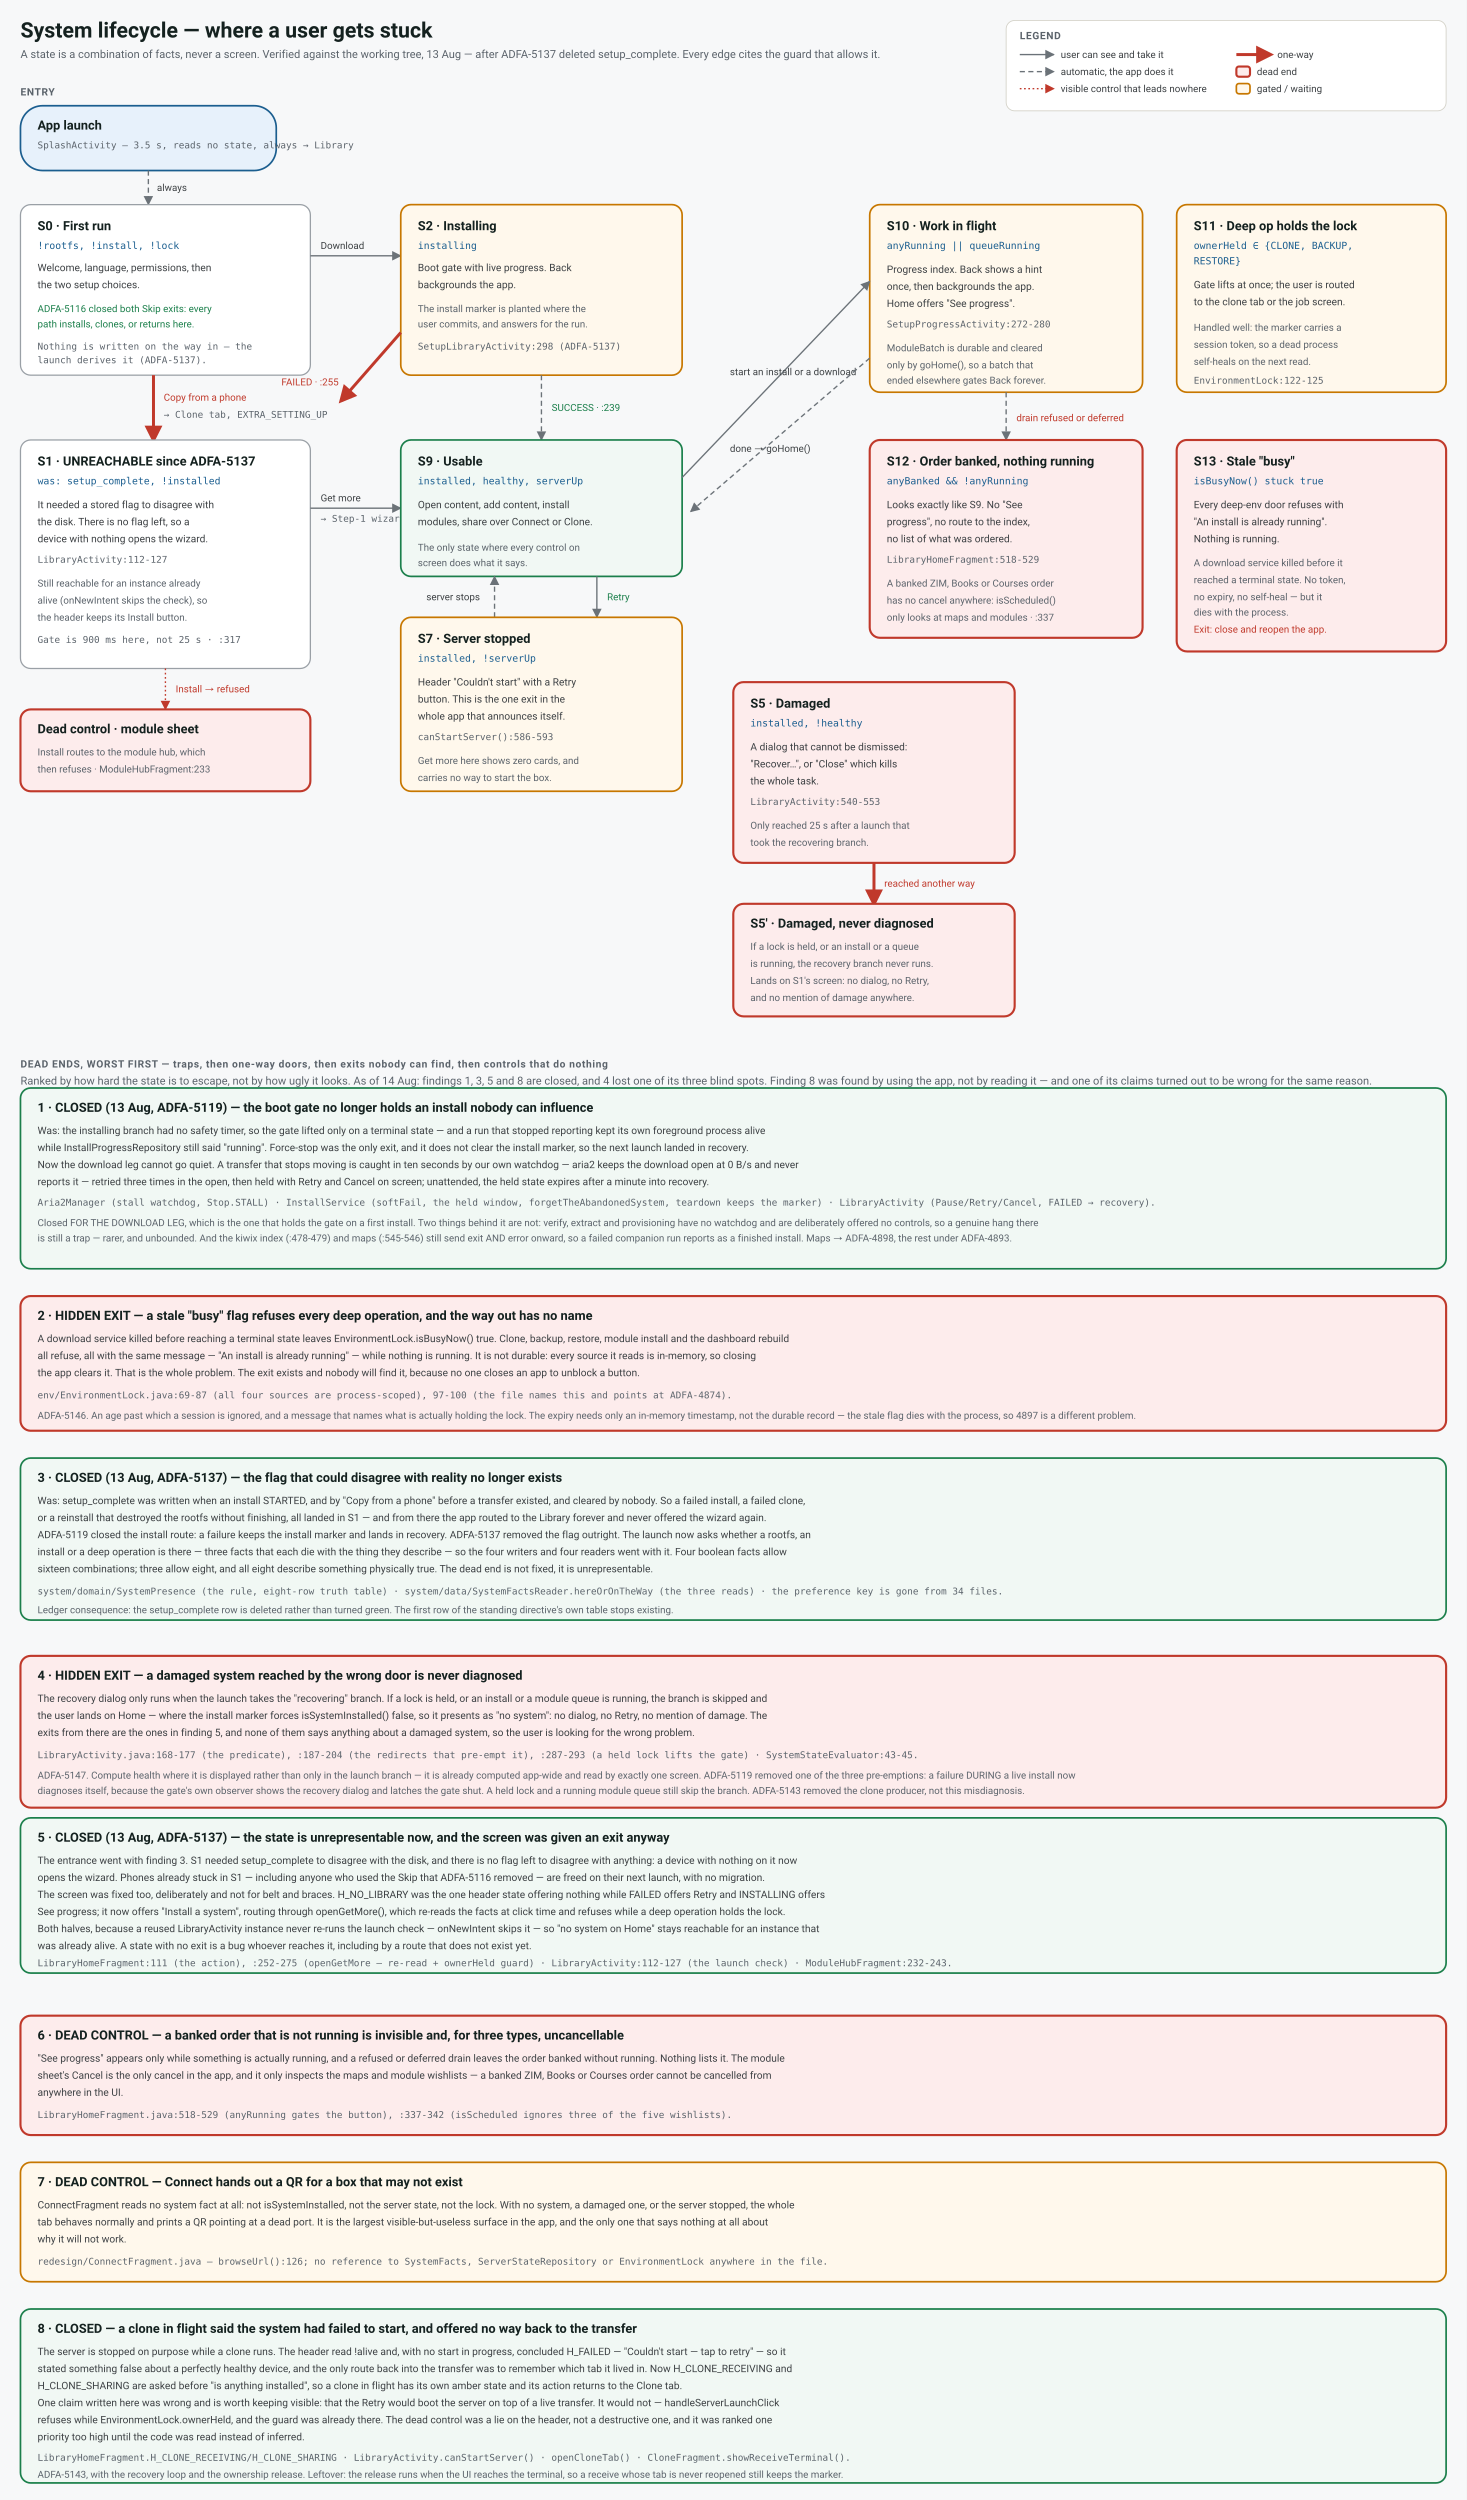
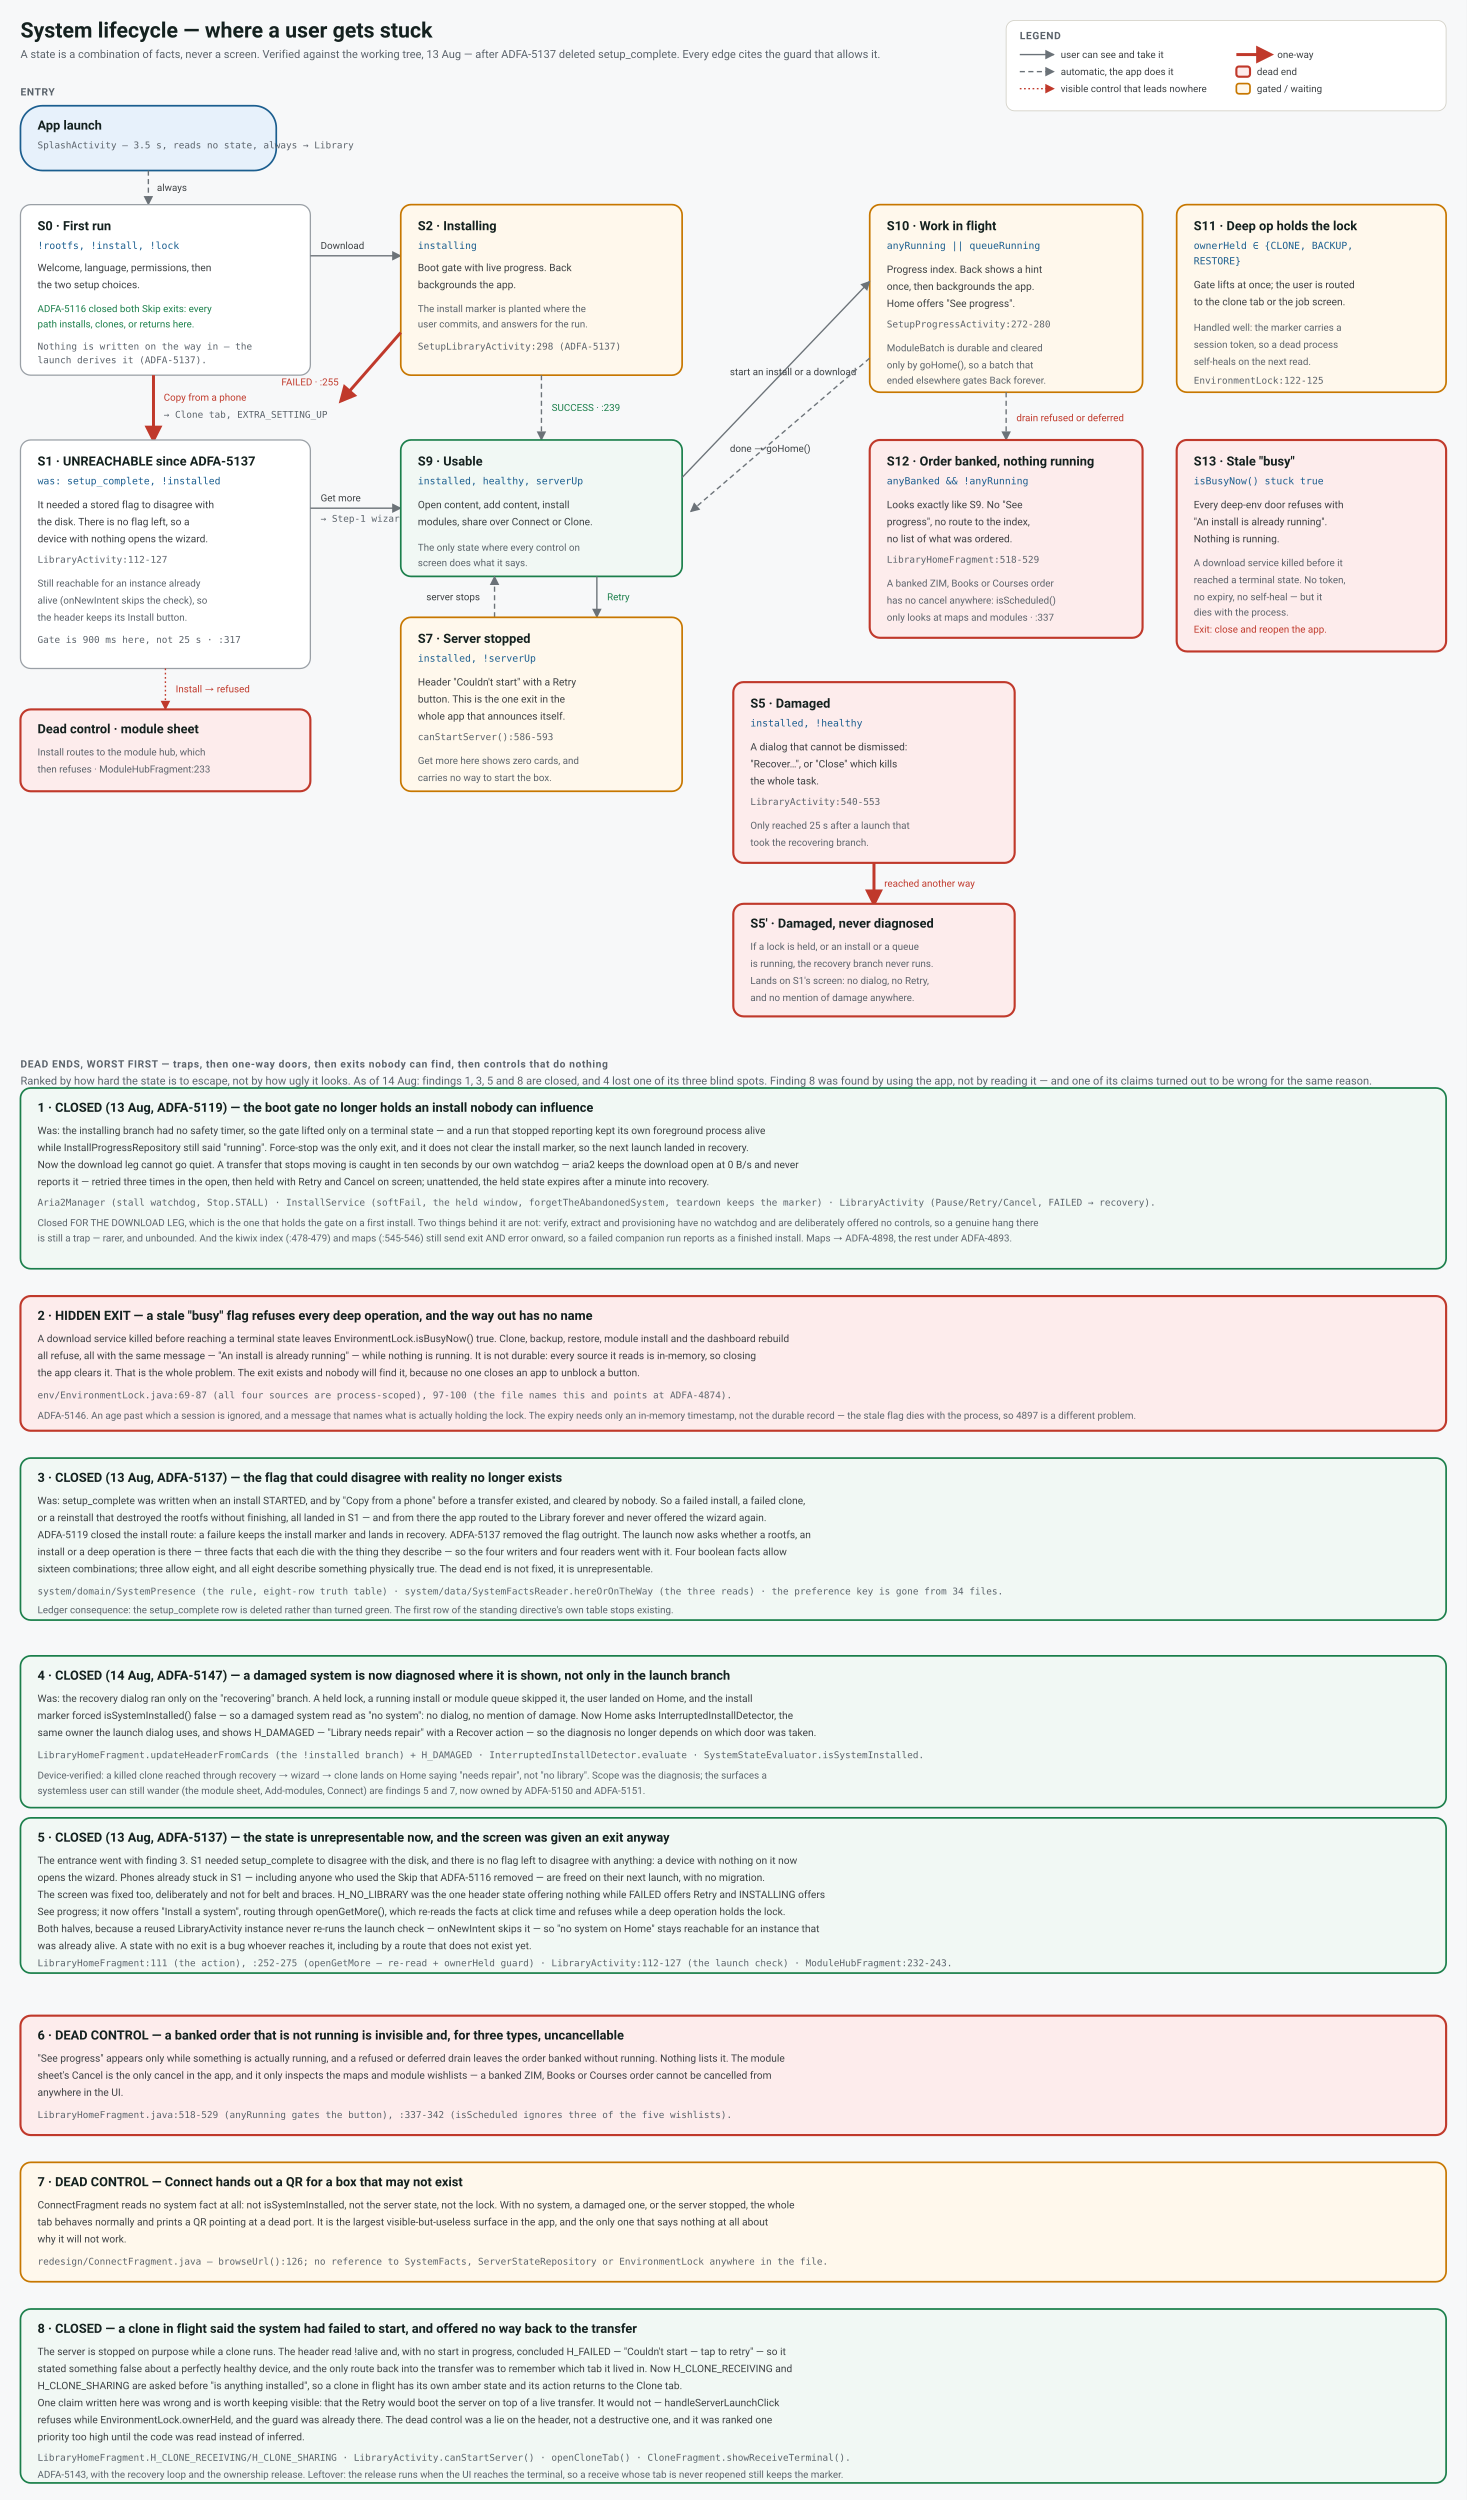
<svg xmlns="http://www.w3.org/2000/svg" viewBox="0 0 1720 2932" width="1720" height="2932" font-family="Segoe UI, Roboto, Helvetica, Arial, sans-serif">
  <style>
  .bg     { fill: #F7F8F9; }
  .st     { fill: #FFFFFF; stroke: #9AA0A6; stroke-width: 1.5; }
  .st-ok  { fill: #F1F8F4; stroke: #1B7F4B; stroke-width: 2; }
  .st-bad { fill: #FDECEC; stroke: #C0392B; stroke-width: 2.5; }
  .st-warn{ fill: #FFF8EC; stroke: #C77700; stroke-width: 2; }
  .entry  { fill: #E7F1FB; stroke: #1B5E8F; stroke-width: 2; }
  .h1     { font-size: 25px; font-weight: 600; fill: #14211F; }
  .h2     { font-size: 15px; font-weight: 600; fill: #14211F; }
  .h3     { font-size: 12px; font-weight: 600; fill: #5B636B; letter-spacing: .06em; }
  .facts  { font-size: 11.5px; fill: #1B5E8F; font-family: Consolas, monospace; }
  .can    { font-size: 12px; fill: #3C4043; }
  .note   { font-size: 11.5px; fill: #5B636B; }
  .code   { font-size: 11px; fill: #5B636B; font-family: Consolas, monospace; }
  .lbl    { font-size: 11.5px; fill: #3C4043; }
  .lblg   { font-size: 11.5px; fill: #1B7F4B; }
  .lblr   { font-size: 11.5px; fill: #C0392B; }
  .sub    { font-size: 13px; fill: #5B636B; }
  .e      { fill: none; stroke: #6B7278; stroke-width: 1.6; }
  .e-auto { fill: none; stroke: #6B7278; stroke-width: 1.6; stroke-dasharray: 6 4; }
  .e-dead { fill: none; stroke: #C0392B; stroke-width: 1.6; stroke-dasharray: 2 3; }
  .e-one  { fill: none; stroke: #C0392B; stroke-width: 3.5; }
</style>
  <defs>
    <marker id="a" viewBox="0 0 10 10" refX="9" refY="5" markerWidth="7" markerHeight="7" orient="auto-start-reverse">
      <path d="M0,0 L10,5 L0,10 z" fill="#6B7278" />
    </marker>
    <marker id="ar" viewBox="0 0 10 10" refX="9" refY="5" markerWidth="7" markerHeight="7" orient="auto-start-reverse">
      <path d="M0,0 L10,5 L0,10 z" fill="#C0392B" />
    </marker>
    <marker id="aw" viewBox="0 0 10 10" refX="8" refY="5" markerWidth="6" markerHeight="6" orient="auto-start-reverse">
      <path d="M0,0 L10,5 L0,10 z" fill="#C0392B" />
    </marker>
  </defs>
  <rect class="bg" x="0" y="0" width="1720" height="2932" />
  <text class="h1" x="24" y="44">System lifecycle — where a user gets stuck</text>
  <text class="sub" x="24" y="68">A state is a combination of facts, never a screen. Verified against the working tree, 13 Aug — after ADFA-5137 deleted setup_complete. Every edge cites the guard that allows it.</text>
  <rect x="1180" y="24" width="516" height="106" rx="10" fill="#FFFFFF" stroke="#D3D1C7" />
  <text class="h3" x="1196" y="46">LEGEND</text>
  <line class="e" x1="1196" y1="64" x2="1236" y2="64" marker-end="url(#a)" />
  <text class="lbl" x="1244" y="68">user can see and take it</text>
  <line class="e-auto" x1="1196" y1="84" x2="1236" y2="84" marker-end="url(#a)" />
  <text class="lbl" x="1244" y="88">automatic, the app does it</text>
  <line class="e-dead" x1="1196" y1="104" x2="1236" y2="104" marker-end="url(#ar)" />
  <text class="lbl" x="1244" y="108">visible control that leads nowhere</text>
  <line class="e-one" x1="1450" y1="64" x2="1490" y2="64" marker-end="url(#aw)" />
  <text class="lbl" x="1498" y="68">one-way</text>
  <rect class="st-bad" x="1450" y="78" width="16" height="12" rx="3" />
  <text class="lbl" x="1474" y="88">dead end</text>
  <rect class="st-warn" x="1450" y="98" width="16" height="12" rx="3" />
  <text class="lbl" x="1474" y="108">gated / waiting</text>
  <text class="h3" x="24" y="112">ENTRY</text>
  <rect class="entry" x="24" y="124" width="300" height="76" rx="26" />
  <text class="h2" x="44" y="152">App launch</text>
  <text class="code" x="44" y="174">SplashActivity — 3.5 s, reads no state, always → Library</text>
  <path class="e-auto" d="M174,200 L174,240" marker-end="url(#a)" />
  <text class="lbl" x="184" y="224">always</text>
  <rect class="st" x="24" y="240" width="340" height="200" rx="12" />
  <text class="h2" x="44" y="270">S0 · First run</text>
  <text class="facts" x="44" y="292">!rootfs, !install, !lock</text>
  <text class="can" x="44" y="318">Welcome, language, permissions, then</text>
  <text class="can" x="44" y="338">the two setup choices.</text>
  <text class="lblg" x="44" y="366">ADFA-5116 closed both Skip exits: every</text>
  <text class="lblg" x="44" y="384">path installs, clones, or returns here.</text>
  <text class="code" x="44" y="410">Nothing is written on the way in — the</text>
  <text class="code" x="44" y="426">launch derives it (ADFA-5137).</text>
  <path class="e" d="M364,300 L470,300" marker-end="url(#a)" />
  <text class="lbl" x="376" y="292">Download</text>
  <path class="e-one" d="M180,440 L180,516" marker-end="url(#aw)" />
  <text class="lblr" x="192" y="470">Copy from a phone</text>
  <text class="code" x="192" y="490">→ Clone tab, EXTRA_SETTING_UP</text>
  <rect class="st-warn" x="470" y="240" width="330" height="200" rx="12" />
  <text class="h2" x="490" y="270">S2 · Installing</text>
  <text class="facts" x="490" y="292">installing</text>
  <text class="can" x="490" y="318">Boot gate with live progress. Back</text>
  <text class="can" x="490" y="338">backgrounds the app.</text>
  <text class="note" x="490" y="366">The install marker is planted where the</text>
  <text class="note" x="490" y="384">user commits, and answers for the run.</text>
  <text class="code" x="490" y="410">SetupLibraryActivity:298 (ADFA-5137)</text>
  <path class="e-auto" d="M635,440 L635,516" marker-end="url(#a)" />
  <text class="lblg" x="647" y="482">SUCCESS · :239</text>
  <path class="e-one" d="M470,390 L400,470" marker-end="url(#aw)" />
  <text class="lblr" x="330" y="452">FAILED · :255</text>
  <rect class="st" x="24" y="516" width="340" height="268" rx="12" />
  <text class="h2" x="44" y="546">S1 · UNREACHABLE since ADFA-5137</text>
  <text class="facts" x="44" y="568">was: setup_complete, !installed</text>
  <text class="can" x="44" y="596">It needed a stored flag to disagree with</text>
  <text class="can" x="44" y="616">the disk. There is no flag left, so a</text>
  <text class="can" x="44" y="636">device with nothing opens the wizard.</text>
  <text class="code" x="44" y="660">LibraryActivity:112-127</text>
  <text class="note" x="44" y="688">Still reachable for an instance already</text>
  <text class="note" x="44" y="708">alive (onNewIntent skips the check), so</text>
  <text class="note" x="44" y="728">the header keeps its Install button.</text>
  <text class="code" x="44" y="754">Gate is 900 ms here, not 25 s · :317</text>
  <path class="e-dead" d="M194,784 L194,832" marker-end="url(#ar)" />
  <text class="lblr" x="206" y="812">Install → refused</text>
  <rect class="st-bad" x="24" y="832" width="340" height="96" rx="12" />
  <text class="h2" x="44" y="860">Dead control · module sheet</text>
  <text class="note" x="44" y="886">Install routes to the module hub, which</text>
  <text class="note" x="44" y="906">then refuses · ModuleHubFragment:233</text>
  <path class="e" d="M364,596 L470,596" marker-end="url(#a)" />
  <text class="lbl" x="376" y="588">Get more</text>
  <text class="code" x="376" y="612">→ Step-1 wizard :248</text>
  <rect class="st-ok" x="470" y="516" width="330" height="160" rx="12" />
  <text class="h2" x="490" y="546">S9 · Usable</text>
  <text class="facts" x="490" y="568">installed, healthy, serverUp</text>
  <text class="can" x="490" y="596">Open content, add content, install</text>
  <text class="can" x="490" y="616">modules, share over Connect or Clone.</text>
  <text class="note" x="490" y="646">The only state where every control on</text>
  <text class="note" x="490" y="664">screen does what it says.</text>
  <path class="e" d="M700,676 L700,724" marker-end="url(#a)" />
  <text class="lblg" x="712" y="704">Retry</text>
  <path class="e-auto" d="M580,724 L580,676" marker-end="url(#a)" />
  <text class="lbl" x="500" y="704">server stops</text>
  <rect class="st-warn" x="470" y="724" width="330" height="204" rx="12" />
  <text class="h2" x="490" y="754">S7 · Server stopped</text>
  <text class="facts" x="490" y="776">installed, !serverUp</text>
  <text class="can" x="490" y="804">Header "Couldn't start" with a Retry</text>
  <text class="can" x="490" y="824">button. This is the one exit in the</text>
  <text class="can" x="490" y="844">whole app that announces itself.</text>
  <text class="code" x="490" y="868">canStartServer():586-593</text>
  <text class="note" x="490" y="896">Get more here shows zero cards, and</text>
  <text class="note" x="490" y="916">carries no way to start the box.</text>
  <rect class="st-warn" x="1020" y="240" width="320" height="220" rx="12" />
  <text class="h2" x="1040" y="270">S10 · Work in flight</text>
  <text class="facts" x="1040" y="292">anyRunning || queueRunning</text>
  <text class="can" x="1040" y="320">Progress index. Back shows a hint</text>
  <text class="can" x="1040" y="340">once, then backgrounds the app.</text>
  <text class="can" x="1040" y="360">Home offers "See progress".</text>
  <text class="code" x="1040" y="384">SetupProgressActivity:272-280</text>
  <text class="note" x="1040" y="412">ModuleBatch is durable and cleared</text>
  <text class="note" x="1040" y="432">only by goHome(), so a batch that</text>
  <text class="note" x="1040" y="450">ended elsewhere gates Back forever.</text>
  <path class="e" d="M800,560 L1020,330" marker-end="url(#a)" />
  <text class="lbl" x="856" y="440">start an install or a download</text>
  <path class="e-auto" d="M1020,420 L810,600" marker-end="url(#a)" />
  <text class="lbl" x="856" y="530">done → goHome()</text>
  <path class="e-auto" d="M1180,460 L1180,516" marker-end="url(#a)" />
  <text class="lblr" x="1192" y="494">drain refused or deferred</text>
  <rect class="st-bad" x="1020" y="516" width="320" height="232" rx="12" />
  <text class="h2" x="1040" y="546">S12 · Order banked, nothing running</text>
  <text class="facts" x="1040" y="568">anyBanked &amp;&amp; !anyRunning</text>
  <text class="can" x="1040" y="596">Looks exactly like S9. No "See</text>
  <text class="can" x="1040" y="616">progress", no route to the index,</text>
  <text class="can" x="1040" y="636">no list of what was ordered.</text>
  <text class="code" x="1040" y="660">LibraryHomeFragment:518-529</text>
  <text class="note" x="1040" y="688">A banked ZIM, Books or Courses order</text>
  <text class="note" x="1040" y="708">has no cancel anywhere: isScheduled()</text>
  <text class="note" x="1040" y="728">only looks at maps and modules · :337</text>
  <rect class="st-warn" x="1380" y="240" width="316" height="220" rx="12" />
  <text class="h2" x="1400" y="270">S11 · Deep op holds the lock</text>
  <text class="facts" x="1400" y="292">ownerHeld ∈ {CLONE, BACKUP,</text>
  <text class="facts" x="1400" y="310">RESTORE}</text>
  <text class="can" x="1400" y="338">Gate lifts at once; the user is routed</text>
  <text class="can" x="1400" y="358">to the clone tab or the job screen.</text>
  <text class="note" x="1400" y="388">Handled well: the marker carries a</text>
  <text class="note" x="1400" y="408">session token, so a dead process</text>
  <text class="note" x="1400" y="428">self-heals on the next read.</text>
  <text class="code" x="1400" y="450">EnvironmentLock:122-125</text>
  <rect class="st-bad" x="1380" y="516" width="316" height="248" rx="12" />
  <text class="h2" x="1400" y="546">S13 · Stale "busy"</text>
  <text class="facts" x="1400" y="568">isBusyNow() stuck true</text>
  <text class="can" x="1400" y="596">Every deep-env door refuses with</text>
  <text class="can" x="1400" y="616">"An install is already running".</text>
  <text class="can" x="1400" y="636">Nothing is running.</text>
  <text class="note" x="1400" y="664">A download service killed before it</text>
  <text class="note" x="1400" y="684">reached a terminal state. No token,</text>
  <text class="note" x="1400" y="704">no expiry, no self-heal — but it</text>
  <text class="note" x="1400" y="722">dies with the process.</text>
  <text class="lblr" x="1400" y="742">Exit: close and reopen the app.</text>
  <rect class="st-bad" x="860" y="800" width="330" height="212" rx="12" />
  <text class="h2" x="880" y="830">S5 · Damaged</text>
  <text class="facts" x="880" y="852">installed, !healthy</text>
  <text class="can" x="880" y="880">A dialog that cannot be dismissed:</text>
  <text class="can" x="880" y="900">"Recover…", or "Close" which kills</text>
  <text class="can" x="880" y="920">the whole task.</text>
  <text class="code" x="880" y="944">LibraryActivity:540-553</text>
  <text class="note" x="880" y="972">Only reached 25 s after a launch that</text>
  <text class="note" x="880" y="992">took the recovering branch.</text>
  <path class="e-one" d="M1025,1012 L1025,1060" marker-end="url(#aw)" />
  <text class="lblr" x="1037" y="1040">reached another way</text>
  <rect class="st-bad" x="860" y="1060" width="330" height="132" rx="12" />
  <text class="h2" x="880" y="1088">S5′ · Damaged, never diagnosed</text>
  <text class="note" x="880" y="1114">If a lock is held, or an install or a queue</text>
  <text class="note" x="880" y="1134">is running, the recovery branch never runs.</text>
  <text class="note" x="880" y="1154">Lands on S1's screen: no dialog, no Retry,</text>
  <text class="note" x="880" y="1174">and no mention of damage anywhere.</text>
  <text class="h3" x="24" y="1252">DEAD ENDS, WORST FIRST — traps, then one-way doors, then exits nobody can find, then controls that do nothing</text>
  <text class="sub" x="24" y="1272">Ranked by how hard the state is to escape, not by how ugly it looks. As of 14 Aug: findings 1, 3, 5 and 8 are closed, and 4 lost one of its three blind spots. Finding 8 was found by using the app, not by reading it — and one of its claims turned out to be wrong for the same reason.</text>
  <text class="sub" x="24" y="1292">Findings 1, 2, 3 and 4 are one sentence four times: a fact nobody clears. They are rows in the standing directive's ledger at the top of operation-model-roadmap.svg — fix them there, not here.</text>
  <rect class="st-ok" x="24" y="1276" width="1672" height="212" rx="12" />
  <text class="h2" x="44" y="1304">1 · CLOSED (13 Aug, ADFA-5119) — the boot gate no longer holds an install nobody can influence</text>
  <text class="can" x="44" y="1330">Was: the installing branch had no safety timer, so the gate lifted only on a terminal state — and a run that stopped reporting kept its own foreground process alive</text>
  <text class="can" x="44" y="1350">while InstallProgressRepository still said "running". Force-stop was the only exit, and it does not clear the install marker, so the next launch landed in recovery.</text>
  <text class="can" x="44" y="1370">Now the download leg cannot go quiet. A transfer that stops moving is caught in ten seconds by our own watchdog — aria2 keeps the download open at 0 B/s and never</text>
  <text class="can" x="44" y="1390">reports it — retried three times in the open, then held with Retry and Cancel on screen; unattended, the held state expires after a minute into recovery.</text>
  <text class="code" x="44" y="1414">Aria2Manager (stall watchdog, Stop.STALL) · InstallService (softFail, the held window, forgetTheAbandonedSystem, teardown keeps the marker) · LibraryActivity (Pause/Retry/Cancel, FAILED → recovery).</text>
  <text class="note" x="44" y="1438">Closed FOR THE DOWNLOAD LEG, which is the one that holds the gate on a first install. Two things behind it are not: verify, extract and provisioning have no watchdog and are deliberately offered no controls, so a genuine hang there</text>
  <text class="note" x="44" y="1456">is still a trap — rarer, and unbounded. And the kiwix index (:478-479) and maps (:545-546) still send exit AND error onward, so a failed companion run reports as a finished install. Maps → ADFA-4898, the rest under ADFA-4893.</text>
  <rect class="st-bad" x="24" y="1520" width="1672" height="158" rx="12" />
  <text class="h2" x="44" y="1548">2 · HIDDEN EXIT — a stale "busy" flag refuses every deep operation, and the way out has no name</text>
  <text class="can" x="44" y="1574">A download service killed before reaching a terminal state leaves EnvironmentLock.isBusyNow() true. Clone, backup, restore, module install and the dashboard rebuild</text>
  <text class="can" x="44" y="1594">all refuse, all with the same message — "An install is already running" — while nothing is running. It is not durable: every source it reads is in-memory, so closing</text>
  <text class="can" x="44" y="1614">the app clears it. That is the whole problem. The exit exists and nobody will find it, because no one closes an app to unblock a button.</text>
  <text class="code" x="44" y="1640">env/EnvironmentLock.java:69-87 (all four sources are process-scoped), 97-100 (the file names this and points at ADFA-4874).</text>
  <text class="note" x="44" y="1664">ADFA-5146. An age past which a session is ignored, and a message that names what is actually holding the lock. The expiry needs only an in-memory timestamp, not the durable record — the stale flag dies with the process, so 4897 is a different problem.</text>
  <rect class="st-ok" x="24" y="1710" width="1672" height="190" rx="12" />
  <text class="h2" x="44" y="1738">3 · CLOSED (13 Aug, ADFA-5137) — the flag that could disagree with reality no longer exists</text>
  <text class="can" x="44" y="1764">Was: setup_complete was written when an install STARTED, and by "Copy from a phone" before a transfer existed, and cleared by nobody. So a failed install, a failed clone,</text>
  <text class="can" x="44" y="1784">or a reinstall that destroyed the rootfs without finishing, all landed in S1 — and from there the app routed to the Library forever and never offered the wizard again.</text>
  <text class="can" x="44" y="1804">ADFA-5119 closed the install route: a failure keeps the install marker and lands in recovery. ADFA-5137 removed the flag outright. The launch now asks whether a rootfs, an</text>
  <text class="can" x="44" y="1824">install or a deep operation is there — three facts that each die with the thing they describe — so the four writers and four readers went with it. Four boolean facts allow</text>
  <text class="can" x="44" y="1844">sixteen combinations; three allow eight, and all eight describe something physically true. The dead end is not fixed, it is unrepresentable.</text>
  <text class="code" x="44" y="1870">system/domain/SystemPresence (the rule, eight-row truth table) · system/data/SystemFactsReader.hereOrOnTheWay (the three reads) · the preference key is gone from 34 files.</text>
  <text class="note" x="44" y="1892">Ledger consequence: the setup_complete row is deleted rather than turned green. The first row of the standing directive's own table stops existing.</text>
-   <rect class="st-bad" x="24" y="1942" width="1672" height="178" rx="12" />
-   <text class="h2" x="44" y="1970">4 · HIDDEN EXIT — a damaged system reached by the wrong door is never diagnosed</text>
-   <text class="can" x="44" y="1996">The recovery dialog only runs when the launch takes the "recovering" branch. If a lock is held, or an install or a module queue is running, the branch is skipped and</text>
-   <text class="can" x="44" y="2016">the user lands on Home — where the install marker forces isSystemInstalled() false, so it presents as "no system": no dialog, no Retry, no mention of damage. The</text>
-   <text class="can" x="44" y="2036">exits from there are the ones in finding 5, and none of them says anything about a damaged system, so the user is looking for the wrong problem.</text>
-   <text class="code" x="44" y="2062">LibraryActivity.java:168-177 (the predicate), :187-204 (the redirects that pre-empt it), :287-293 (a held lock lifts the gate) · SystemStateEvaluator:43-45.</text>
-   <text class="note" x="44" y="2086">ADFA-5147. Compute health where it is displayed rather than only in the launch branch — it is already computed app-wide and read by exactly one screen. ADFA-5119 removed one of the three pre-emptions: a failure DURING a live install now</text>
-   <text class="note" x="44" y="2104">diagnoses itself, because the gate's own observer shows the recovery dialog and latches the gate shut. A held lock and a running module queue still skip the branch. ADFA-5143 removed the clone producer, not this misdiagnosis.</text>
+   <rect class="st-ok" x="24" y="1942" width="1672" height="178" rx="12" />
+   <text class="h2" x="44" y="1970">4 · CLOSED (14 Aug, ADFA-5147) — a damaged system is now diagnosed where it is shown, not only in the launch branch</text>
+   <text class="can" x="44" y="1996">Was: the recovery dialog ran only on the "recovering" branch. A held lock, a running install or module queue skipped it, the user landed on Home, and the install</text>
+   <text class="can" x="44" y="2016">marker forced isSystemInstalled() false — so a damaged system read as "no system": no dialog, no mention of damage. Now Home asks InterruptedInstallDetector, the</text>
+   <text class="can" x="44" y="2036">same owner the launch dialog uses, and shows H_DAMAGED — "Library needs repair" with a Recover action — so the diagnosis no longer depends on which door was taken.</text>
+   <text class="code" x="44" y="2062">LibraryHomeFragment.updateHeaderFromCards (the !installed branch) + H_DAMAGED · InterruptedInstallDetector.evaluate · SystemStateEvaluator.isSystemInstalled.</text>
+   <text class="note" x="44" y="2086">Device-verified: a killed clone reached through recovery → wizard → clone lands on Home saying "needs repair", not "no library". Scope was the diagnosis; the surfaces a</text>
+   <text class="note" x="44" y="2104">systemless user can still wander (the module sheet, Add-modules, Connect) are findings 5 and 7, now owned by ADFA-5150 and ADFA-5151.</text>
  <rect class="st-ok" x="24" y="2132" width="1672" height="182" rx="12" />
  <text class="h2" x="44" y="2160">5 · CLOSED (13 Aug, ADFA-5137) — the state is unrepresentable now, and the screen was given an exit anyway</text>
  <text class="can" x="44" y="2186">The entrance went with finding 3. S1 needed setup_complete to disagree with the disk, and there is no flag left to disagree with anything: a device with nothing on it now</text>
  <text class="can" x="44" y="2206">opens the wizard. Phones already stuck in S1 — including anyone who used the Skip that ADFA-5116 removed — are freed on their next launch, with no migration.</text>
  <text class="can" x="44" y="2226">The screen was fixed too, deliberately and not for belt and braces. H_NO_LIBRARY was the one header state offering nothing while FAILED offers Retry and INSTALLING offers</text>
  <text class="can" x="44" y="2246">See progress; it now offers "Install a system", routing through openGetMore(), which re-reads the facts at click time and refuses while a deep operation holds the lock.</text>
  <text class="can" x="44" y="2266">Both halves, because a reused LibraryActivity instance never re-runs the launch check — onNewIntent skips it — so "no system on Home" stays reachable for an instance that</text>
  <text class="can" x="44" y="2286">was already alive. A state with no exit is a bug whoever reaches it, including by a route that does not exist yet.</text>
  <text class="code" x="44" y="2306">LibraryHomeFragment:111 (the action), :252-275 (openGetMore — re-read + ownerHeld guard) · LibraryActivity:112-127 (the launch check) · ModuleHubFragment:232-243.</text>
  <rect class="st-bad" x="24" y="2364" width="1672" height="140" rx="12" />
  <text class="h2" x="44" y="2392">6 · DEAD CONTROL — a banked order that is not running is invisible and, for three types, uncancellable</text>
  <text class="can" x="44" y="2418">"See progress" appears only while something is actually running, and a refused or deferred drain leaves the order banked without running. Nothing lists it. The module</text>
  <text class="can" x="44" y="2438">sheet's Cancel is the only cancel in the app, and it only inspects the maps and module wishlists — a banked ZIM, Books or Courses order cannot be cancelled from</text>
  <text class="can" x="44" y="2458">anywhere in the UI.</text>
  <text class="code" x="44" y="2484">LibraryHomeFragment.java:518-529 (anyRunning gates the button), :337-342 (isScheduled ignores three of the five wishlists).</text>
  <rect class="st-warn" x="24" y="2536" width="1672" height="140" rx="12" />
  <text class="h2" x="44" y="2564">7 · DEAD CONTROL — Connect hands out a QR for a box that may not exist</text>
  <text class="can" x="44" y="2590">ConnectFragment reads no system fact at all: not isSystemInstalled, not the server state, not the lock. With no system, a damaged one, or the server stopped, the whole</text>
  <text class="can" x="44" y="2610">tab behaves normally and prints a QR pointing at a dead port. It is the largest visible-but-useless surface in the app, and the only one that says nothing at all about</text>
  <text class="can" x="44" y="2630">why it will not work.</text>
  <text class="code" x="44" y="2656">redesign/ConnectFragment.java — browseUrl():126; no reference to SystemFacts, ServerStateRepository or EnvironmentLock anywhere in the file.</text>
  <rect class="st-ok" x="24" y="2708" width="1672" height="204" rx="12" />
  <text class="h2" x="44" y="2736">8 · CLOSED — a clone in flight said the system had failed to start, and offered no way back to the transfer</text>
  <text class="can" x="44" y="2762">The server is stopped on purpose while a clone runs. The header read !alive and, with no start in progress, concluded H_FAILED — "Couldn't start — tap to retry" — so it</text>
  <text class="can" x="44" y="2782">stated something false about a perfectly healthy device, and the only route back into the transfer was to remember which tab it lived in. Now H_CLONE_RECEIVING and</text>
  <text class="can" x="44" y="2802">H_CLONE_SHARING are asked before "is anything installed", so a clone in flight has its own amber state and its action returns to the Clone tab.</text>
  <text class="can" x="44" y="2822">One claim written here was wrong and is worth keeping visible: that the Retry would boot the server on top of a live transfer. It would not — handleServerLaunchClick</text>
  <text class="can" x="44" y="2842">refuses while EnvironmentLock.ownerHeld, and the guard was already there. The dead control was a lie on the header, not a destructive one, and it was ranked one</text>
  <text class="can" x="44" y="2862">priority too high until the code was read instead of inferred.</text>
  <text class="code" x="44" y="2886">LibraryHomeFragment.H_CLONE_RECEIVING/H_CLONE_SHARING · LibraryActivity.canStartServer() · openCloneTab() · CloneFragment.showReceiveTerminal().</text>
  <text class="note" x="44" y="2906">ADFA-5143, with the recovery loop and the ownership release. Leftover: the release runs when the UI reaches the terminal, so a receive whose tab is never reopened still keeps the marker.</text>
</svg>
